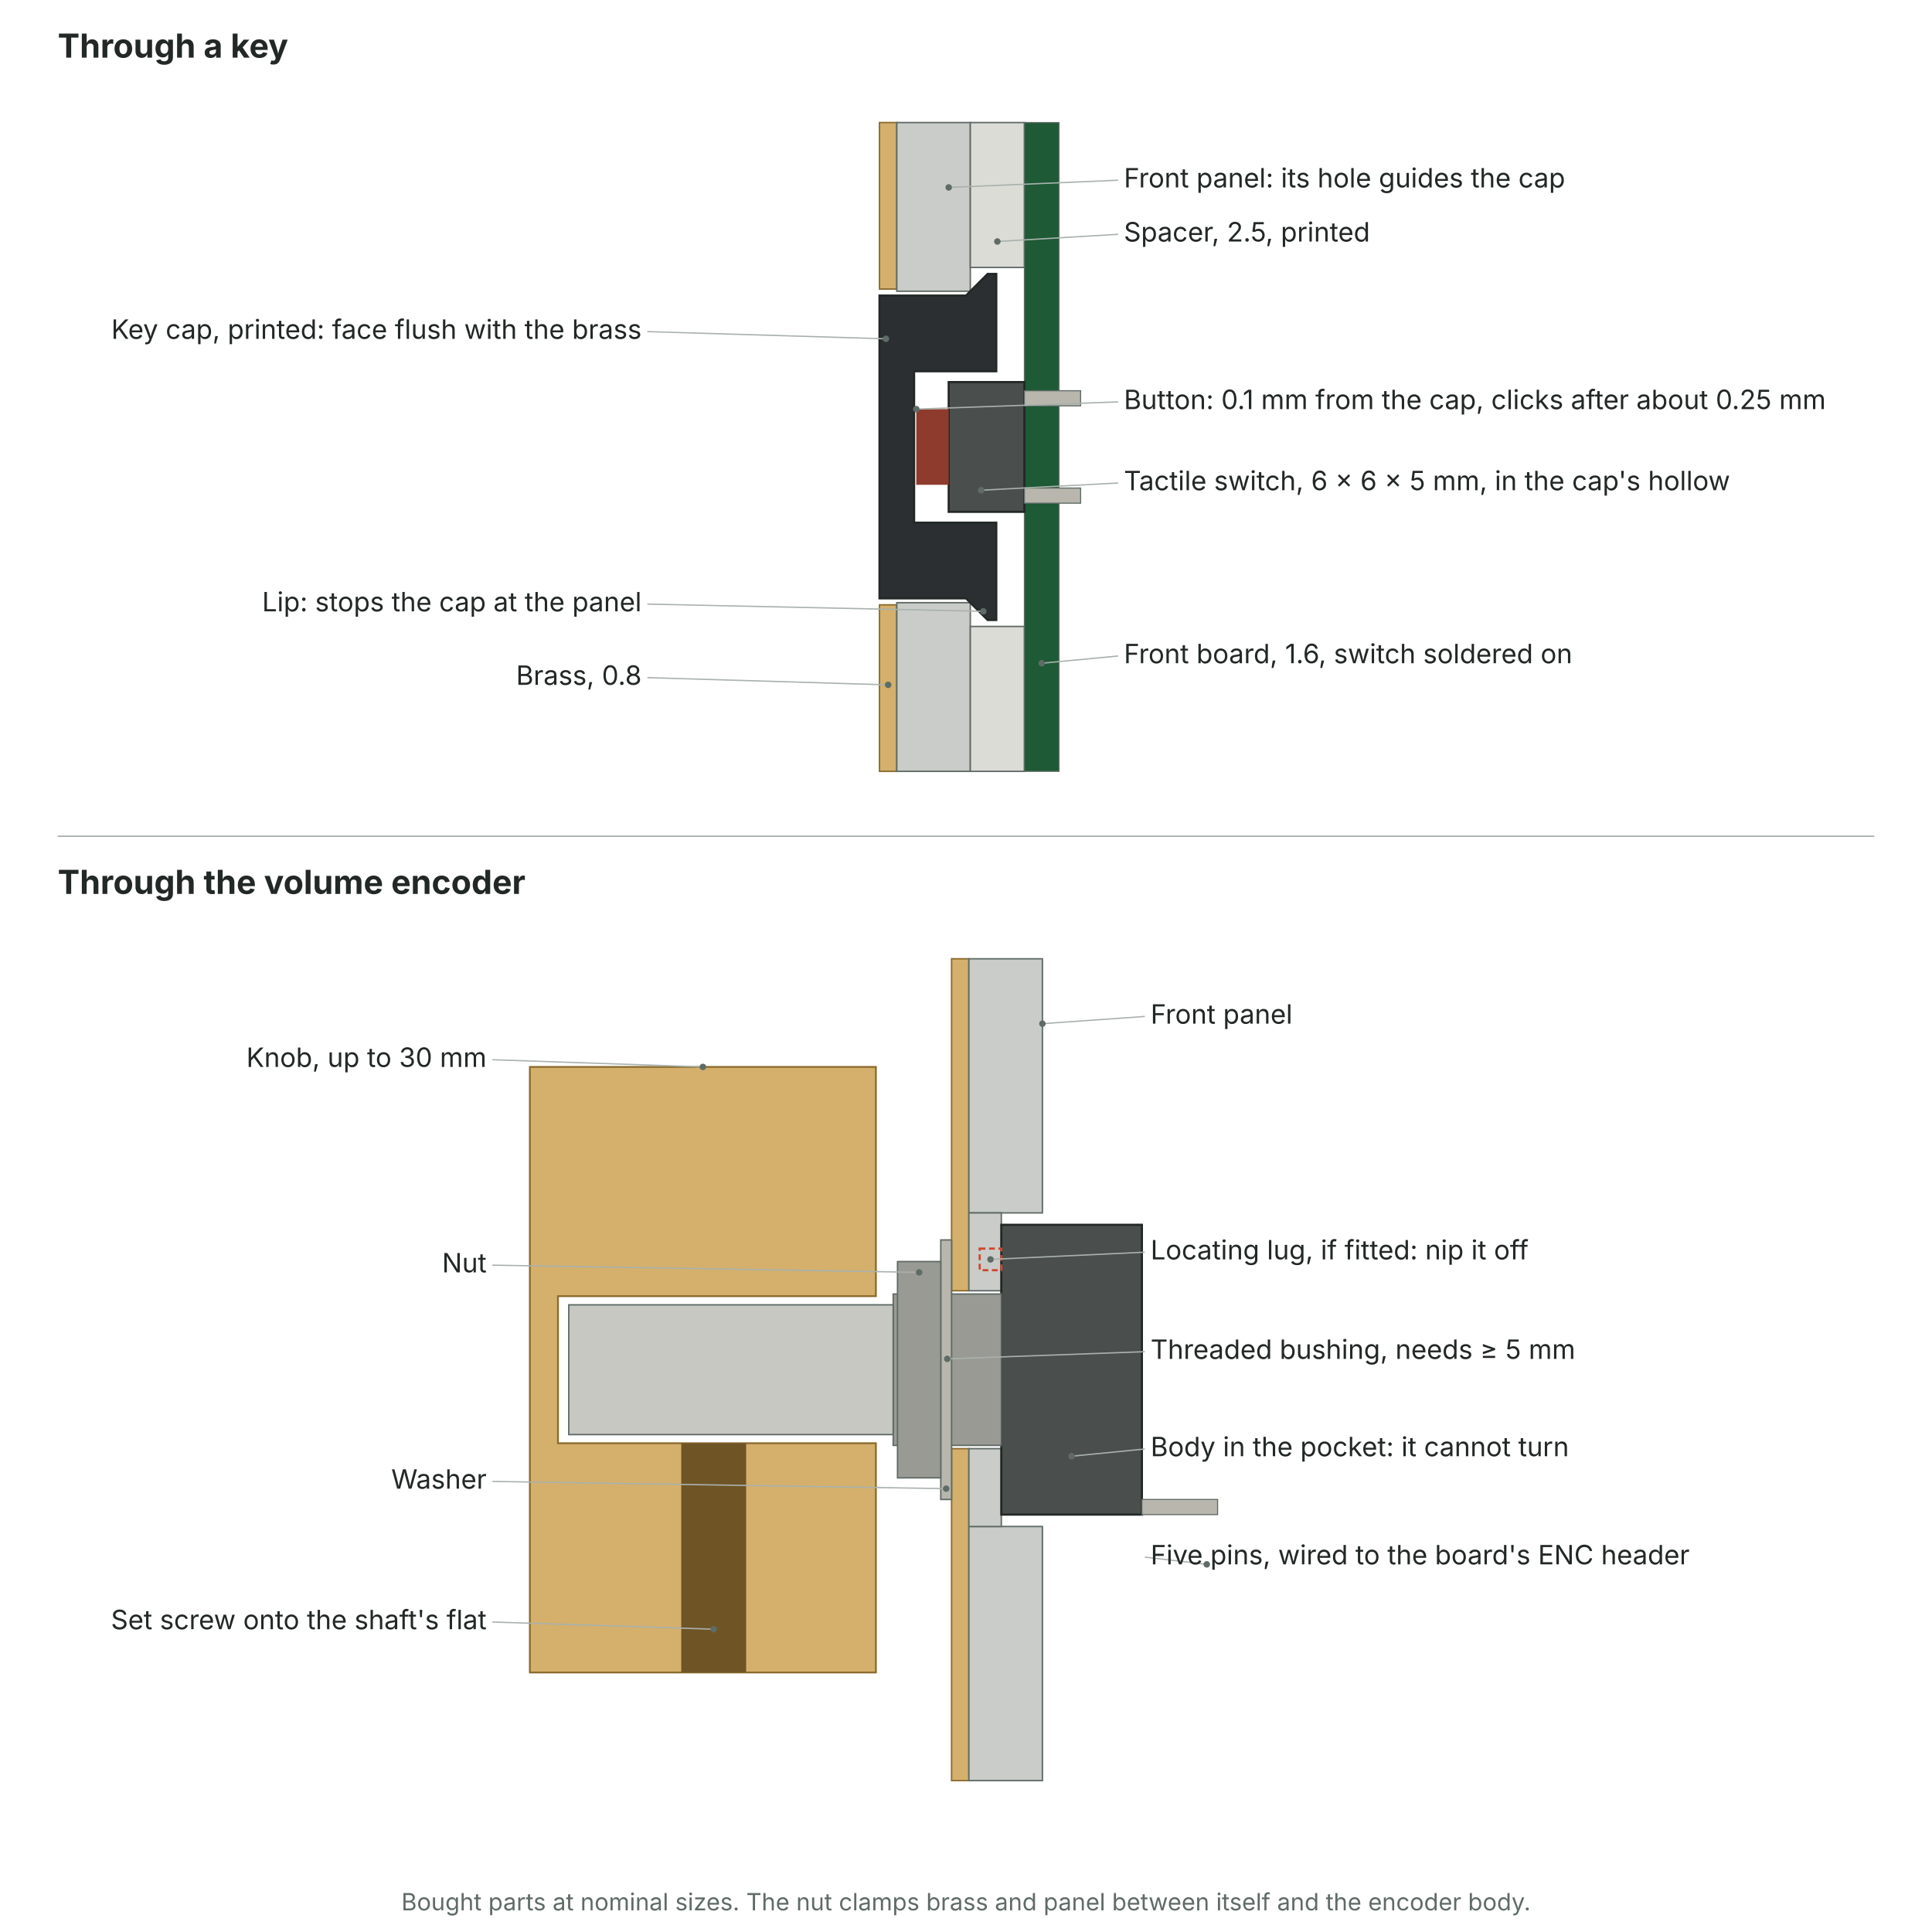
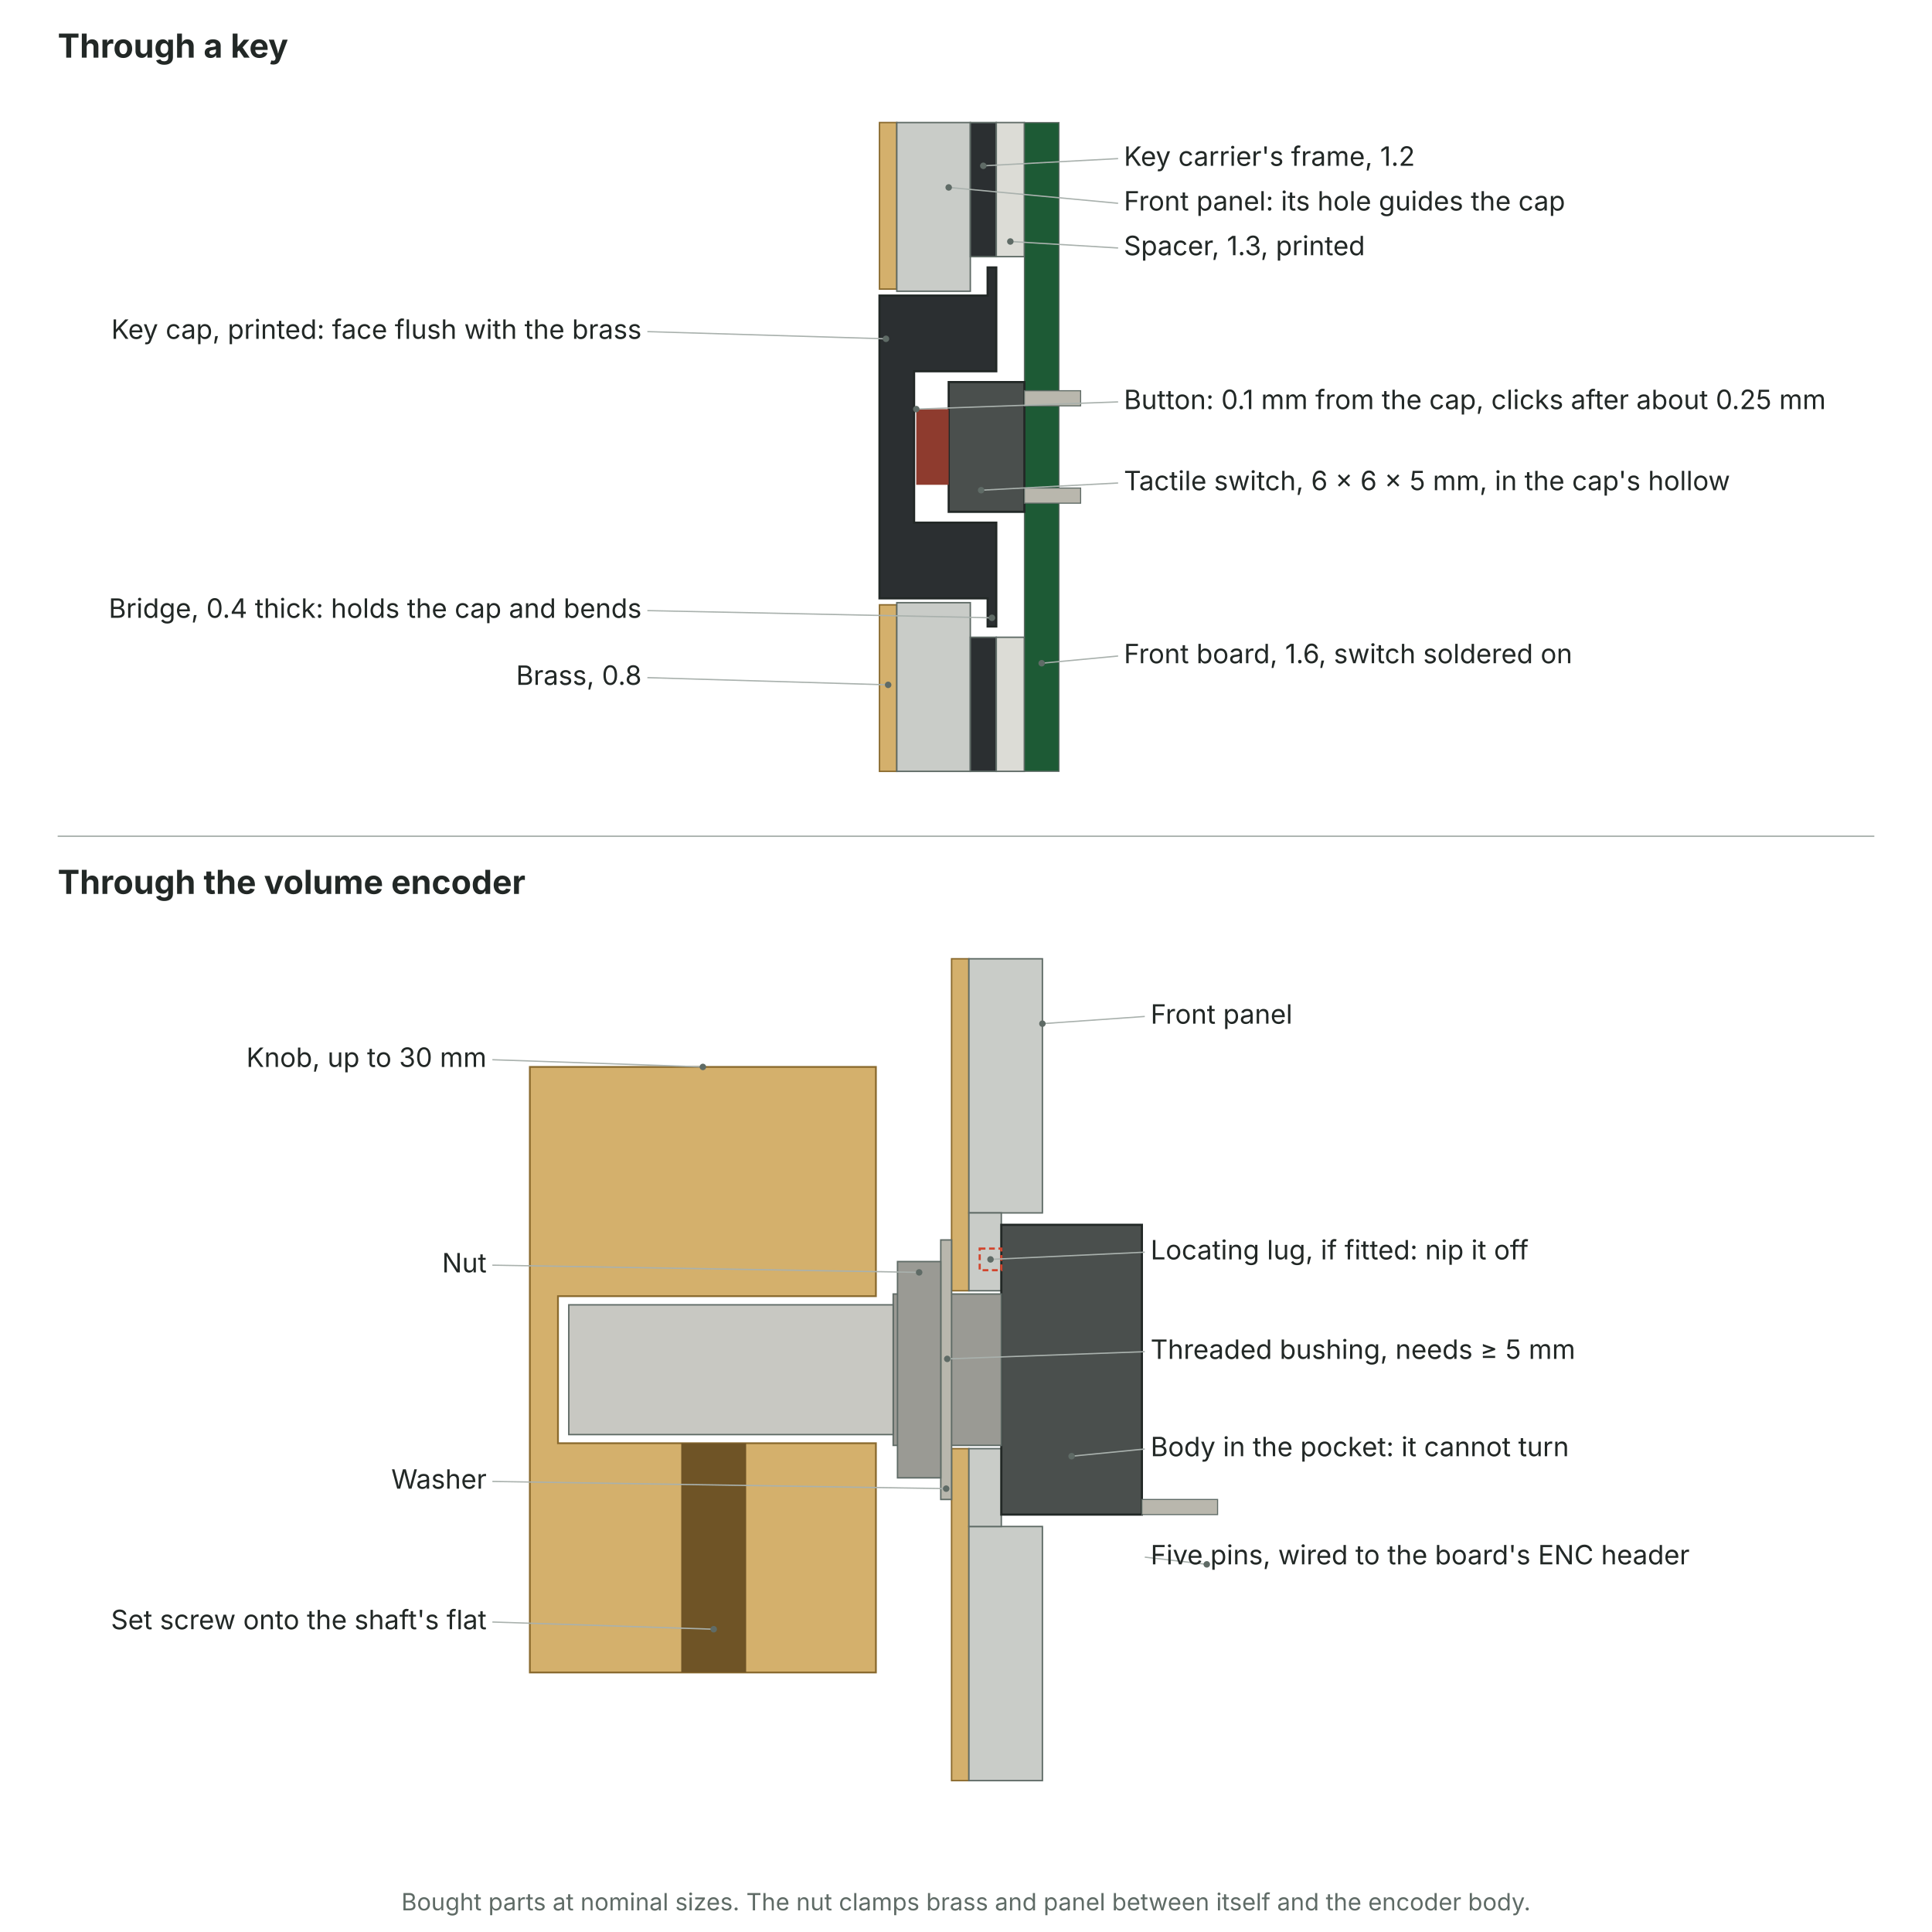
<svg xmlns="http://www.w3.org/2000/svg" width="268mm" height="268mm" viewBox="0 0 268 268">
  <rect width="268" height="268" fill="#ffffff" />
  <text x="8" y="8" font-size="4.6" text-anchor="start" fill="#222826" font-weight="650" style="font-family:system-ui,-apple-system,'Segoe UI',sans-serif">Through a key</text>
  <rect x="122" y="83.9" width="2.4" height="23.1" rx="0" fill="#d4b06c" stroke="#8a6a2e" stroke-width="0.2" />
  <rect x="124.4" y="83.6" width="10.2" height="23.4" rx="0" fill="#c9ccc8" stroke="#5f6b66" stroke-width="0.2" />
-   <rect x="134.6" y="86.9" width="7.5" height="20.1" rx="0" fill="#dcdcd6" stroke="#5f6b66" stroke-width="0.2" />
+   <rect x="134.6" y="88.4" width="3.6" height="18.6" rx="0" fill="#2b2f31" stroke="#5f6b66" stroke-width="0.2" />
+   <rect x="138.2" y="88.4" width="3.9" height="18.6" rx="0" fill="#dcdcd6" stroke="#5f6b66" stroke-width="0.2" />
  <rect x="122" y="17" width="2.4" height="23.1" rx="0" fill="#d4b06c" stroke="#8a6a2e" stroke-width="0.2" />
  <rect x="124.4" y="17" width="10.2" height="23.4" rx="0" fill="#c9ccc8" stroke="#5f6b66" stroke-width="0.2" />
-   <rect x="134.6" y="17" width="7.5" height="20.1" rx="0" fill="#dcdcd6" stroke="#5f6b66" stroke-width="0.2" />
+   <rect x="134.6" y="17" width="3.6" height="18.6" rx="0" fill="#2b2f31" stroke="#5f6b66" stroke-width="0.2" />
+   <rect x="138.2" y="17" width="3.9" height="18.6" rx="0" fill="#dcdcd6" stroke="#5f6b66" stroke-width="0.2" />
  <rect x="142.1" y="17" width="4.8" height="90" rx="0" fill="#1d5a35" stroke="#5f6b66" stroke-width="0.15" />
-   <polygon points="122,41 134,41 137,38 138.2,38 138.2,51.5 126.8,51.5 126.8,72.5 138.2,72.5 138.2,86 137,86 134,83 122,83" fill="#2b2f31" stroke="#222826" stroke-width="0.3" />
+   <polygon points="122,41 137,41 137,37.1 138.2,37.1 138.2,51.5 126.8,51.5 126.8,72.5 138.2,72.5 138.2,86.9 137,86.9 137,83 122,83" fill="#2b2f31" stroke="#222826" stroke-width="0.3" />
  <rect x="131.6" y="53" width="10.5" height="18" rx="0" fill="#4a4f4d" stroke="#222826" stroke-width="0.3" />
  <rect x="127.1" y="56.75" width="4.5" height="10.5" rx="0" fill="#8e3b2e" stroke="none" stroke-width="0.3" />
  <rect x="142.1" y="67.7" width="7.8" height="2.1" rx="0" fill="#b9b7ad" stroke="#5f6b66" stroke-width="0.15" />
  <rect x="142.1" y="54.2" width="7.8" height="2.1" rx="0" fill="#b9b7ad" stroke="#5f6b66" stroke-width="0.15" />
  <line x1="122.9" y1="47" x2="89.8" y2="46" stroke="#a9b1ad" stroke-width="0.18" />
  <circle cx="122.9" cy="47" r="0.45" fill="#5f6b66" stroke="none" stroke-width="0.3" />
  <text x="89" y="47" font-size="3.7" text-anchor="end" fill="#222826" font-weight="400" style="font-family:system-ui,-apple-system,'Segoe UI',sans-serif">Key cap, printed: face flush with the brass</text>
-   <line x1="136.4" y1="84.8" x2="89.8" y2="83.8" stroke="#a9b1ad" stroke-width="0.18" />
-   <circle cx="136.4" cy="84.8" r="0.45" fill="#5f6b66" stroke="none" stroke-width="0.3" />
-   <text x="89" y="84.8" font-size="3.7" text-anchor="end" fill="#222826" font-weight="400" style="font-family:system-ui,-apple-system,'Segoe UI',sans-serif">Lip: stops the cap at the panel</text>
+   <line x1="137.6" y1="85.7" x2="89.8" y2="84.7" stroke="#a9b1ad" stroke-width="0.18" />
+   <circle cx="137.6" cy="85.7" r="0.45" fill="#5f6b66" stroke="none" stroke-width="0.3" />
+   <text x="89" y="85.7" font-size="3.7" text-anchor="end" fill="#222826" font-weight="400" style="font-family:system-ui,-apple-system,'Segoe UI',sans-serif">Bridge, 0.4 thick: holds the cap and bends</text>
  <line x1="123.2" y1="95" x2="89.8" y2="94" stroke="#a9b1ad" stroke-width="0.18" />
  <circle cx="123.2" cy="95" r="0.45" fill="#5f6b66" stroke="none" stroke-width="0.3" />
  <text x="89" y="95" font-size="3.7" text-anchor="end" fill="#222826" font-weight="400" style="font-family:system-ui,-apple-system,'Segoe UI',sans-serif">Brass, 0.8</text>
-   <line x1="131.6" y1="26" x2="155.1" y2="25" stroke="#a9b1ad" stroke-width="0.18" />
+   <line x1="136.4" y1="23" x2="155.1" y2="22" stroke="#a9b1ad" stroke-width="0.18" />
+   <circle cx="136.4" cy="23" r="0.45" fill="#5f6b66" stroke="none" stroke-width="0.3" />
+   <text x="155.9" y="23" font-size="3.7" text-anchor="start" fill="#222826" font-weight="400" style="font-family:system-ui,-apple-system,'Segoe UI',sans-serif">Key carrier's frame, 1.2</text>
+   <line x1="131.6" y1="26" x2="155.1" y2="28.2" stroke="#a9b1ad" stroke-width="0.18" />
  <circle cx="131.6" cy="26" r="0.45" fill="#5f6b66" stroke="none" stroke-width="0.3" />
-   <text x="155.9" y="26" font-size="3.7" text-anchor="start" fill="#222826" font-weight="400" style="font-family:system-ui,-apple-system,'Segoe UI',sans-serif">Front panel: its hole guides the cap</text>
-   <line x1="138.35" y1="33.5" x2="155.1" y2="32.5" stroke="#a9b1ad" stroke-width="0.18" />
-   <circle cx="138.35" cy="33.5" r="0.45" fill="#5f6b66" stroke="none" stroke-width="0.3" />
-   <text x="155.9" y="33.5" font-size="3.7" text-anchor="start" fill="#222826" font-weight="400" style="font-family:system-ui,-apple-system,'Segoe UI',sans-serif">Spacer, 2.5, printed</text>
+   <text x="155.9" y="29.2" font-size="3.7" text-anchor="start" fill="#222826" font-weight="400" style="font-family:system-ui,-apple-system,'Segoe UI',sans-serif">Front panel: its hole guides the cap</text>
+   <line x1="140.15" y1="33.5" x2="155.1" y2="34.4" stroke="#a9b1ad" stroke-width="0.18" />
+   <circle cx="140.15" cy="33.5" r="0.45" fill="#5f6b66" stroke="none" stroke-width="0.3" />
+   <text x="155.9" y="35.4" font-size="3.7" text-anchor="start" fill="#222826" font-weight="400" style="font-family:system-ui,-apple-system,'Segoe UI',sans-serif">Spacer, 1.3, printed</text>
  <line x1="127.1" y1="56.75" x2="155.1" y2="55.75" stroke="#a9b1ad" stroke-width="0.18" />
  <circle cx="127.1" cy="56.75" r="0.45" fill="#5f6b66" stroke="none" stroke-width="0.3" />
  <text x="155.9" y="56.75" font-size="3.7" text-anchor="start" fill="#222826" font-weight="400" style="font-family:system-ui,-apple-system,'Segoe UI',sans-serif">Button: 0.1 mm from the cap, clicks after about 0.25 mm</text>
  <line x1="136.1" y1="68" x2="155.1" y2="67" stroke="#a9b1ad" stroke-width="0.18" />
  <circle cx="136.1" cy="68" r="0.45" fill="#5f6b66" stroke="none" stroke-width="0.3" />
  <text x="155.9" y="68" font-size="3.7" text-anchor="start" fill="#222826" font-weight="400" style="font-family:system-ui,-apple-system,'Segoe UI',sans-serif">Tactile switch, 6 × 6 × 5 mm, in the cap's hollow</text>
  <line x1="144.5" y1="92" x2="155.1" y2="91" stroke="#a9b1ad" stroke-width="0.18" />
  <circle cx="144.5" cy="92" r="0.45" fill="#5f6b66" stroke="none" stroke-width="0.3" />
  <text x="155.9" y="92" font-size="3.7" text-anchor="start" fill="#222826" font-weight="400" style="font-family:system-ui,-apple-system,'Segoe UI',sans-serif">Front board, 1.6, switch soldered on</text>
  <text x="8" y="124" font-size="4.6" text-anchor="start" fill="#222826" font-weight="650" style="font-family:system-ui,-apple-system,'Segoe UI',sans-serif">Through the volume encoder</text>
  <line x1="8" y1="116" x2="260" y2="116" stroke="#a9b1ad" stroke-width="0.2" />
  <rect x="132" y="200.95" width="2.4" height="46.05" rx="0" fill="#d4b06c" stroke="#8a6a2e" stroke-width="0.2" />
  <rect x="132" y="133" width="2.4" height="46.05" rx="0" fill="#d4b06c" stroke="#8a6a2e" stroke-width="0.2" />
  <rect x="134.4" y="211.75" width="10.2" height="35.25" rx="0" fill="#c9ccc8" stroke="#5f6b66" stroke-width="0.2" />
  <rect x="134.4" y="133" width="10.2" height="35.25" rx="0" fill="#c9ccc8" stroke="#5f6b66" stroke-width="0.2" />
  <rect x="134.4" y="200.95" width="4.5" height="10.8" rx="0" fill="#c9ccc8" stroke="#5f6b66" stroke-width="0.2" />
  <rect x="134.4" y="168.25" width="4.5" height="10.8" rx="0" fill="#c9ccc8" stroke="#5f6b66" stroke-width="0.2" />
  <rect x="138.9" y="169.9" width="19.5" height="40.2" rx="0" fill="#4a4f4d" stroke="#222826" stroke-width="0.3" />
  <rect x="158.4" y="208" width="10.5" height="2.1" rx="0" fill="#b9b7ad" stroke="#5f6b66" stroke-width="0.15" />
  <rect x="123.9" y="179.5" width="15" height="21" rx="0" fill="#9a9a94" stroke="#5f6b66" stroke-width="0.2" />
  <rect x="130.5" y="172" width="1.5" height="36" rx="0" fill="#b9b7ad" stroke="#5f6b66" stroke-width="0.2" />
  <rect x="124.5" y="175" width="6" height="30" rx="0" fill="#9a9a94" stroke="#5f6b66" stroke-width="0.2" />
  <rect x="78.9" y="181" width="45" height="18" rx="0" fill="#c8c8c2" stroke="#5f6b66" stroke-width="0.2" />
  <polygon points="121.5,232 73.5,232 73.5,148 121.5,148 121.5,179.8 77.4,179.8 77.4,200.2 121.5,200.2" fill="#d4b06c" stroke="#8a6a2e" stroke-width="0.25" />
  <rect x="94.5" y="200.2" width="9" height="31.8" rx="0" fill="#6f5426" stroke="none" stroke-width="0.3" />
  <rect x="135.9" y="173.2" width="3" height="3" rx="0" fill="none" stroke="#d2452d" stroke-width="0.3" stroke-dasharray="0.8 0.5" />
  <line x1="97.5" y1="148" x2="68.3" y2="147" stroke="#a9b1ad" stroke-width="0.18" />
  <circle cx="97.5" cy="148" r="0.45" fill="#5f6b66" stroke="none" stroke-width="0.3" />
  <text x="67.5" y="148" font-size="3.7" text-anchor="end" fill="#222826" font-weight="400" style="font-family:system-ui,-apple-system,'Segoe UI',sans-serif">Knob, up to 30 mm</text>
  <line x1="127.5" y1="176.5" x2="68.3" y2="175.5" stroke="#a9b1ad" stroke-width="0.18" />
  <circle cx="127.5" cy="176.5" r="0.45" fill="#5f6b66" stroke="none" stroke-width="0.3" />
  <text x="67.5" y="176.5" font-size="3.7" text-anchor="end" fill="#222826" font-weight="400" style="font-family:system-ui,-apple-system,'Segoe UI',sans-serif">Nut</text>
  <line x1="131.25" y1="206.5" x2="68.3" y2="205.5" stroke="#a9b1ad" stroke-width="0.18" />
  <circle cx="131.25" cy="206.5" r="0.45" fill="#5f6b66" stroke="none" stroke-width="0.3" />
  <text x="67.5" y="206.5" font-size="3.7" text-anchor="end" fill="#222826" font-weight="400" style="font-family:system-ui,-apple-system,'Segoe UI',sans-serif">Washer</text>
  <line x1="99" y1="226" x2="68.3" y2="225" stroke="#a9b1ad" stroke-width="0.18" />
  <circle cx="99" cy="226" r="0.45" fill="#5f6b66" stroke="none" stroke-width="0.3" />
  <text x="67.5" y="226" font-size="3.7" text-anchor="end" fill="#222826" font-weight="400" style="font-family:system-ui,-apple-system,'Segoe UI',sans-serif">Set screw onto the shaft's flat</text>
  <line x1="144.6" y1="142" x2="158.8" y2="141" stroke="#a9b1ad" stroke-width="0.18" />
  <circle cx="144.6" cy="142" r="0.45" fill="#5f6b66" stroke="none" stroke-width="0.3" />
  <text x="159.6" y="142" font-size="3.7" text-anchor="start" fill="#222826" font-weight="400" style="font-family:system-ui,-apple-system,'Segoe UI',sans-serif">Front panel</text>
  <line x1="137.4" y1="174.7" x2="158.8" y2="173.7" stroke="#a9b1ad" stroke-width="0.18" />
  <circle cx="137.4" cy="174.7" r="0.45" fill="#5f6b66" stroke="none" stroke-width="0.3" />
  <text x="159.6" y="174.7" font-size="3.7" text-anchor="start" fill="#222826" font-weight="400" style="font-family:system-ui,-apple-system,'Segoe UI',sans-serif">Locating lug, if fitted: nip it off</text>
  <line x1="131.4" y1="188.5" x2="158.8" y2="187.5" stroke="#a9b1ad" stroke-width="0.18" />
  <circle cx="131.4" cy="188.5" r="0.45" fill="#5f6b66" stroke="none" stroke-width="0.3" />
  <text x="159.6" y="188.5" font-size="3.7" text-anchor="start" fill="#222826" font-weight="400" style="font-family:system-ui,-apple-system,'Segoe UI',sans-serif">Threaded bushing, needs ≥ 5 mm</text>
  <line x1="148.65" y1="202" x2="158.8" y2="201" stroke="#a9b1ad" stroke-width="0.18" />
  <circle cx="148.65" cy="202" r="0.45" fill="#5f6b66" stroke="none" stroke-width="0.3" />
  <text x="159.6" y="202" font-size="3.7" text-anchor="start" fill="#222826" font-weight="400" style="font-family:system-ui,-apple-system,'Segoe UI',sans-serif">Body in the pocket: it cannot turn</text>
  <line x1="167.4" y1="217" x2="158.8" y2="216" stroke="#a9b1ad" stroke-width="0.18" />
  <circle cx="167.4" cy="217" r="0.45" fill="#5f6b66" stroke="none" stroke-width="0.3" />
  <text x="159.6" y="217" font-size="3.7" text-anchor="start" fill="#222826" font-weight="400" style="font-family:system-ui,-apple-system,'Segoe UI',sans-serif">Five pins, wired to the board's ENC header</text>
  <text x="134" y="265" font-size="3.3" text-anchor="middle" fill="#5f6b66" font-weight="400" style="font-family:system-ui,-apple-system,'Segoe UI',sans-serif">Bought parts at nominal sizes. The nut clamps brass and panel between itself and the encoder body.</text>
</svg>
